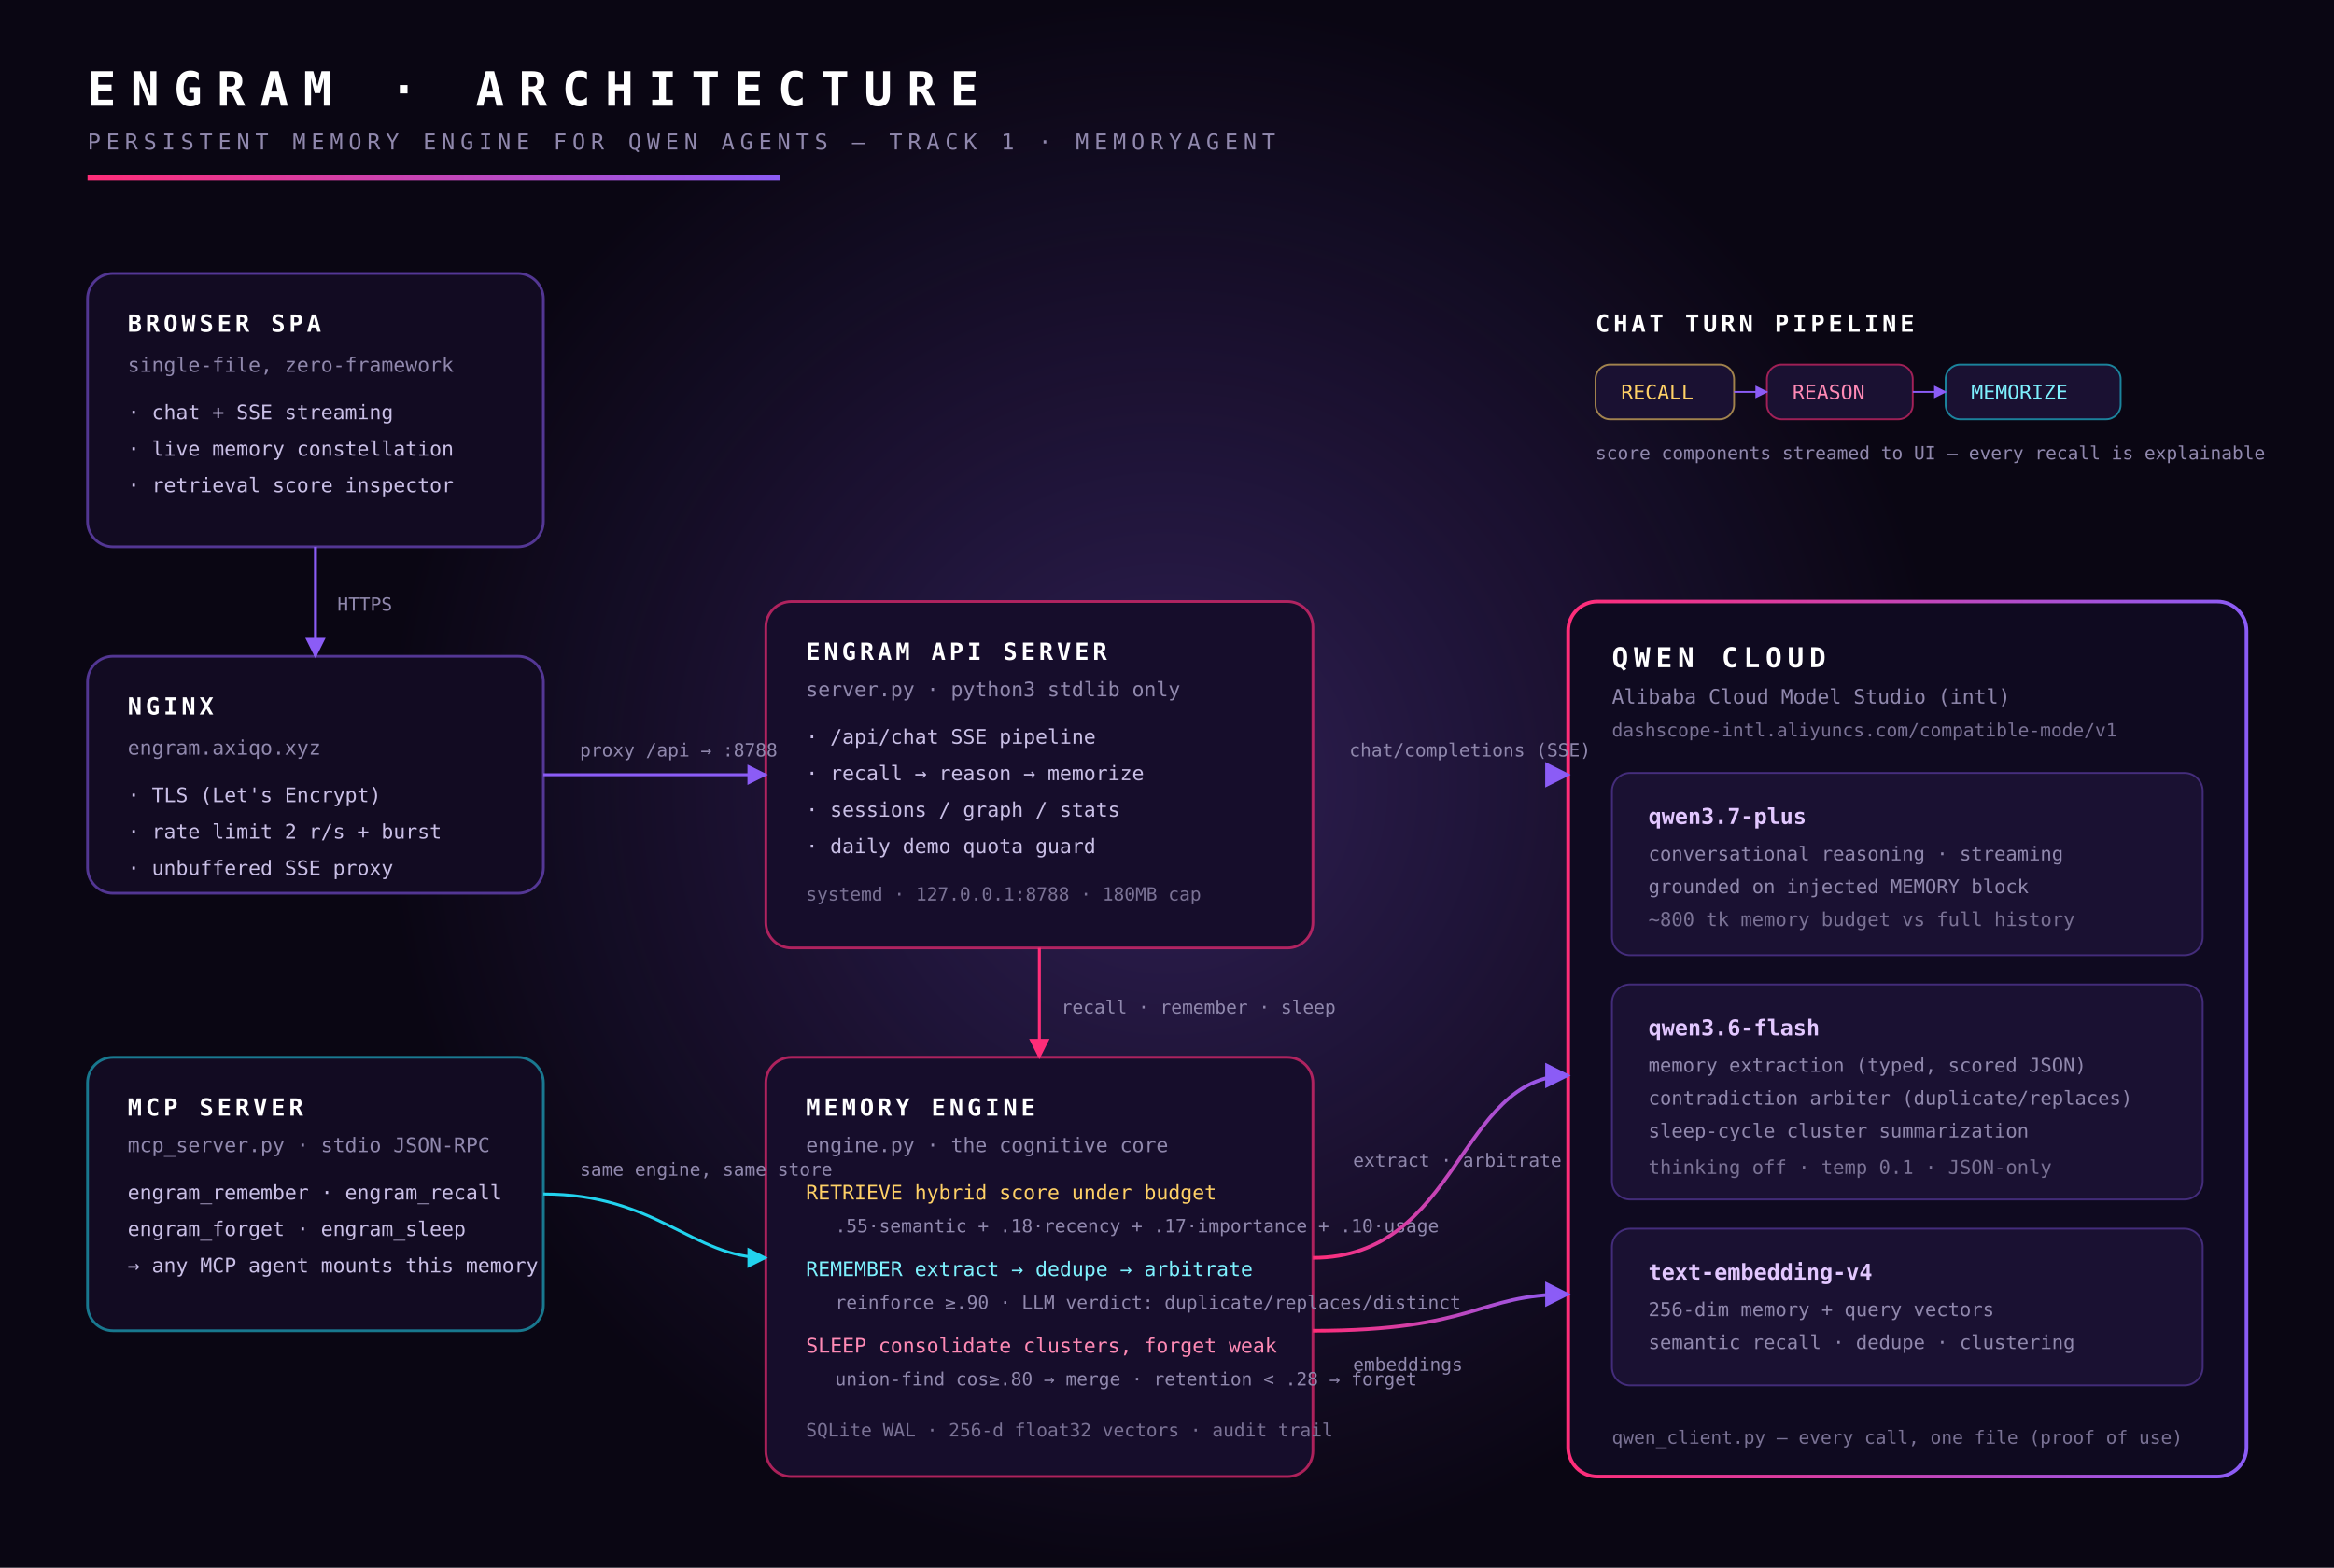
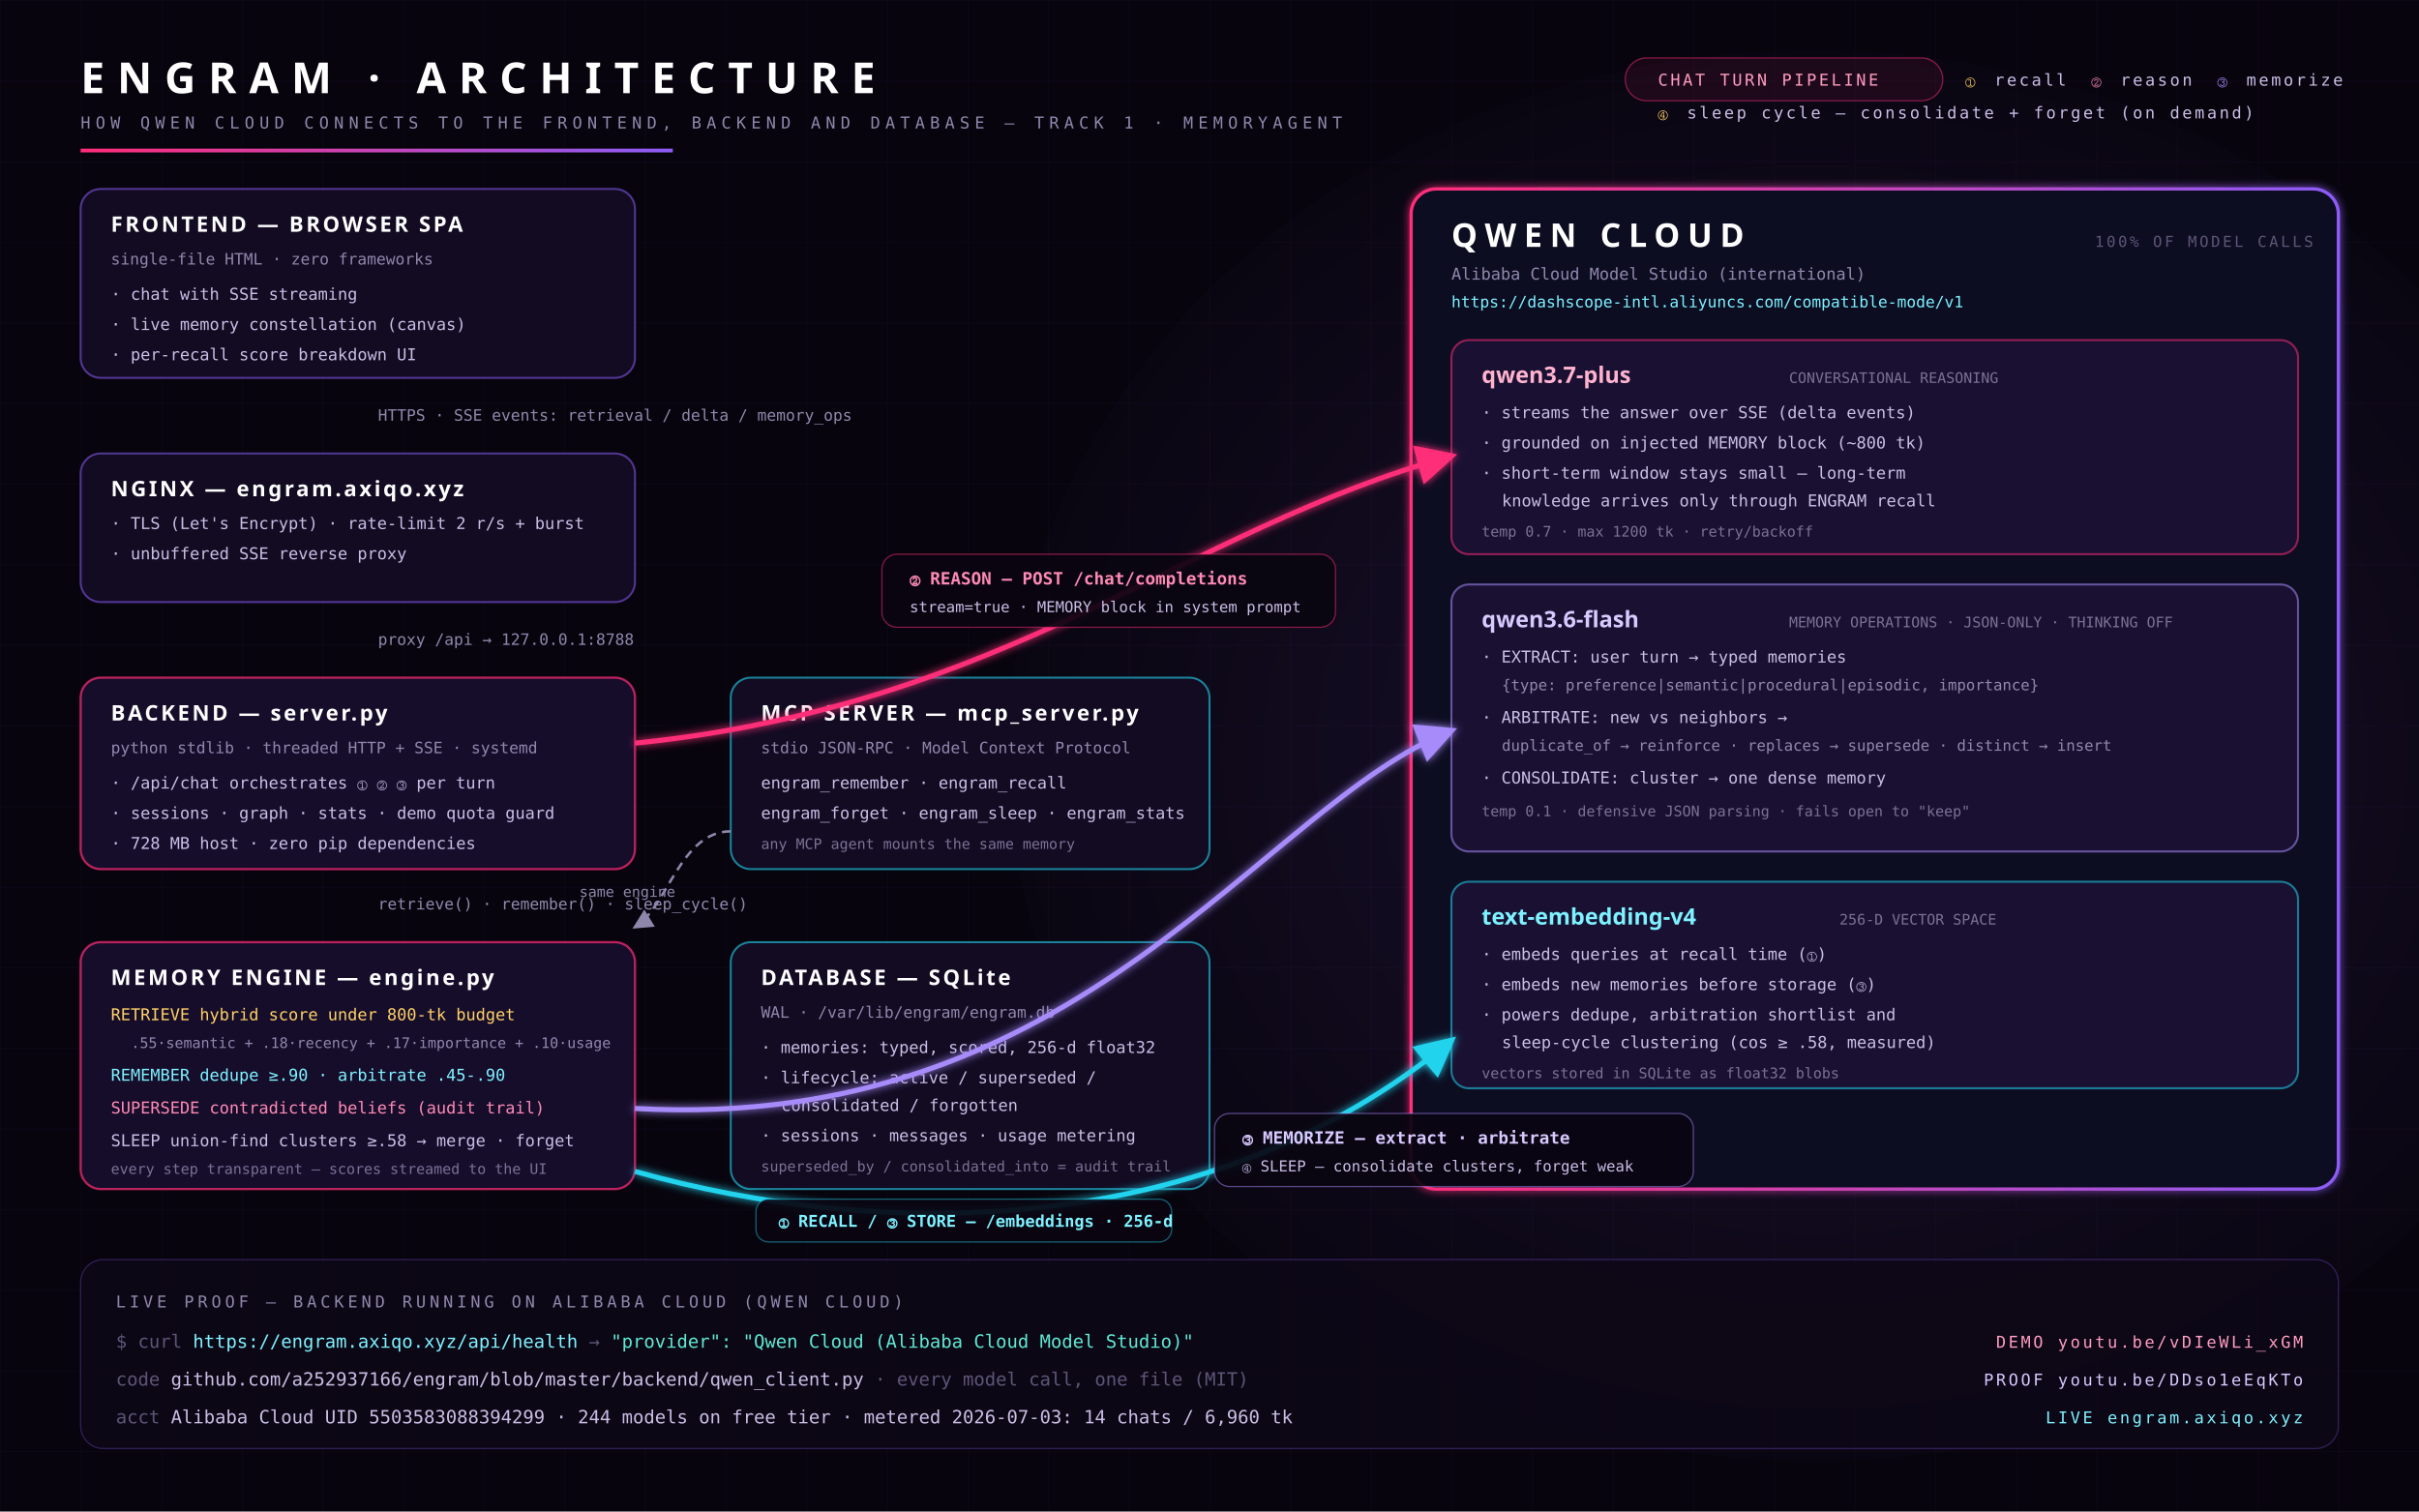
- <svg xmlns="http://www.w3.org/2000/svg" width="1280" height="860" viewBox="0 0 1280 860" font-family="Menlo, Consolas, monospace">
+ <svg xmlns="http://www.w3.org/2000/svg" width="1920" height="1200" viewBox="0 0 1920 1200" font-family="'JetBrains Mono',Menlo,monospace">
  <defs>
-     <linearGradient id="hdr" x1="0" y1="0" x2="1" y2="0">
+     <linearGradient id="brand" x1="0" y1="0" x2="1" y2="0">
      <stop offset="0" stop-color="#ff2d78" />
      <stop offset="1" stop-color="#8b5cf6" />
    </linearGradient>
-     <radialGradient id="glow" cx="0.5" cy="0.5" r="0.5">
-       <stop offset="0" stop-color="#8b5cf6" stop-opacity=".28" />
+     <radialGradient id="glowbg" cx=".5" cy=".5" r=".55">
+       <stop offset="0" stop-color="#8b5cf6" stop-opacity=".16" />
      <stop offset="1" stop-color="#8b5cf6" stop-opacity="0" />
    </radialGradient>
-     <marker id="arr" viewBox="0 0 10 10" refX="9" refY="5" markerWidth="7" markerHeight="7" orient="auto-start-reverse">
-       <path d="M0,0 L10,5 L0,10 z" fill="#8b5cf6" />
-     </marker>
-     <marker id="arrp" viewBox="0 0 10 10" refX="9" refY="5" markerWidth="7" markerHeight="7" orient="auto-start-reverse">
+     <marker id="aP" viewBox="0 0 10 10" refX="8.5" refY="5" markerWidth="8" markerHeight="8" orient="auto-start-reverse">
      <path d="M0,0 L10,5 L0,10 z" fill="#ff2d78" />
    </marker>
-     <marker id="arrc" viewBox="0 0 10 10" refX="9" refY="5" markerWidth="7" markerHeight="7" orient="auto-start-reverse">
+     <marker id="aC" viewBox="0 0 10 10" refX="8.5" refY="5" markerWidth="8" markerHeight="8" orient="auto-start-reverse">
      <path d="M0,0 L10,5 L0,10 z" fill="#22d3ee" />
    </marker>
+     <marker id="aV" viewBox="0 0 10 10" refX="8.5" refY="5" markerWidth="8" markerHeight="8" orient="auto-start-reverse">
+       <path d="M0,0 L10,5 L0,10 z" fill="#a78bfa" />
+     </marker>
+     <marker id="aA" viewBox="0 0 10 10" refX="8.5" refY="5" markerWidth="8" markerHeight="8" orient="auto-start-reverse">
+       <path d="M0,0 L10,5 L0,10 z" fill="#ffd166" />
+     </marker>
+     <marker id="aG" viewBox="0 0 10 10" refX="8.5" refY="5" markerWidth="8" markerHeight="8" orient="auto-start-reverse">
+       <path d="M0,0 L10,5 L0,10 z" fill="#8f86ab" />
+     </marker>
+     <filter id="soft" x="-40%" y="-40%" width="180%" height="180%">
+       <feGaussianBlur stdDeviation="3.2" result="b" />
+       <feMerge>
+         <feMergeNode in="b" />
+         <feMergeNode in="SourceGraphic" />
+       </feMerge>
+     </filter>
+     <pattern id="grid" width="64" height="64" patternUnits="userSpaceOnUse">
+       <path d="M64 0H0V64" fill="none" stroke="rgba(139,92,246,.06)" stroke-width="1" />
+     </pattern>
  </defs>
-   <rect width="1280" height="860" fill="#0a0613" />
-   <circle cx="640" cy="430" r="430" fill="url(#glow)" />
-   <text x="48" y="58" font-size="26" font-weight="bold" fill="#ffffff" letter-spacing="8">ENGRAM · ARCHITECTURE</text>
-   <text x="48" y="82" font-size="12" fill="#9088ad" letter-spacing="3">PERSISTENT MEMORY ENGINE FOR QWEN AGENTS — TRACK 1 · MEMORYAGENT</text>
-   <rect x="48" y="96" width="380" height="3" fill="url(#hdr)" />
-   <g>
-     <rect x="48" y="150" width="250" height="150" rx="14" fill="#120b22" stroke="#8b5cf6" stroke-opacity=".55" stroke-width="1.5" />
-     <text x="70" y="182" font-size="13" fill="#ffffff" font-weight="bold" letter-spacing="2">BROWSER SPA</text>
-     <text x="70" y="204" font-size="11" fill="#9088ad">single-file, zero-framework</text>
-     <text x="70" y="230" font-size="11" fill="#c9bfe6">· chat + SSE streaming</text>
-     <text x="70" y="250" font-size="11" fill="#c9bfe6">· live memory constellation</text>
-     <text x="70" y="270" font-size="11" fill="#c9bfe6">· retrieval score inspector</text>
+   <rect width="1920" height="1200" fill="#07040d" />
+   <rect width="1920" height="1200" fill="url(#grid)" />
+   <ellipse cx="1440" cy="600" rx="640" ry="560" fill="url(#glowbg)" />
+   <text x="64" y="74" font-size="34" font-weight="bold" fill="#ffffff" letter-spacing="10" font-family="'Space Grotesk',sans-serif">ENGRAM · ARCHITECTURE</text>
+   <text x="64" y="102" font-size="13" fill="#9088ad" letter-spacing="4">HOW QWEN CLOUD CONNECTS TO THE FRONTEND, BACKEND AND DATABASE — TRACK 1 · MEMORYAGENT</text>
+   <rect x="64" y="118" width="470" height="3" fill="url(#brand)" />
+   <g font-size="13" letter-spacing="2">
+     <rect x="1290" y="46" width="252" height="34" rx="17" fill="rgba(255,45,120,.08)" stroke="rgba(255,45,120,.5)" />
+     <text x="1316" y="68" fill="#ff9cc0">CHAT TURN PIPELINE</text>
+     <text x="1560" y="68" fill="#ffd166">①</text>
+     <text x="1583" y="68" fill="#c9bfe6">recall</text>
+     <text x="1660" y="68" fill="#ff8ab5">②</text>
+     <text x="1683" y="68" fill="#c9bfe6">reason</text>
+     <text x="1760" y="68" fill="#a78bfa">③</text>
+     <text x="1783" y="68" fill="#c9bfe6">memorize</text>
+     <text x="1316" y="94" fill="#ffd166">④</text>
+     <text x="1339" y="94" fill="#c9bfe6">sleep cycle — consolidate + forget (on demand)</text>
  </g>
  <g>
-     <rect x="48" y="360" width="250" height="130" rx="14" fill="#120b22" stroke="#8b5cf6" stroke-opacity=".55" stroke-width="1.5" />
-     <text x="70" y="392" font-size="13" fill="#ffffff" font-weight="bold" letter-spacing="2">NGINX</text>
-     <text x="70" y="414" font-size="11" fill="#9088ad">engram.axiqo.xyz</text>
-     <text x="70" y="440" font-size="11" fill="#c9bfe6">· TLS (Let's Encrypt)</text>
-     <text x="70" y="460" font-size="11" fill="#c9bfe6">· rate limit 2 r/s + burst</text>
-     <text x="70" y="480" font-size="11" fill="#c9bfe6">· unbuffered SSE proxy</text>
+     <rect x="64" y="150" width="440" height="150" rx="16" fill="#120b22" stroke="#8b5cf6" stroke-opacity=".55" stroke-width="1.6" />
+     <text x="88" y="184" font-size="17" font-weight="bold" fill="#fff" letter-spacing="2" font-family="'Space Grotesk',sans-serif">FRONTEND — BROWSER SPA</text>
+     <text x="88" y="210" font-size="12.5" fill="#9088ad">single-file HTML · zero frameworks</text>
+     <text x="88" y="238" font-size="13" fill="#c9bfe6">· chat with SSE streaming</text>
+     <text x="88" y="262" font-size="13" fill="#c9bfe6">· live memory constellation (canvas)</text>
+     <text x="88" y="286" font-size="13" fill="#c9bfe6">· per-recall score breakdown UI</text>
+   </g>
+   <path d="M284 300 L284 356" stroke="#8b5cf6" stroke-width="2.4" marker-end="url(#aV)" filter="url(#soft)" />
+   <text x="300" y="334" font-size="12.5" fill="#9088ad">HTTPS · SSE events: retrieval / delta / memory_ops</text>
+   <g>
+     <rect x="64" y="360" width="440" height="118" rx="16" fill="#120b22" stroke="#8b5cf6" stroke-opacity=".55" stroke-width="1.6" />
+     <text x="88" y="394" font-size="17" font-weight="bold" fill="#fff" letter-spacing="2" font-family="'Space Grotesk',sans-serif">NGINX — engram.axiqo.xyz</text>
+     <text x="88" y="420" font-size="13" fill="#c9bfe6">· TLS (Let's Encrypt) · rate-limit 2 r/s + burst</text>
+     <text x="88" y="444" font-size="13" fill="#c9bfe6">· unbuffered SSE reverse proxy</text>
+   </g>
+   <path d="M284 478 L284 534" stroke="#8b5cf6" stroke-width="2.4" marker-end="url(#aV)" filter="url(#soft)" />
+   <text x="300" y="512" font-size="12.5" fill="#9088ad">proxy /api → 127.0.0.1:8788</text>
+   <g>
+     <rect x="64" y="538" width="440" height="152" rx="16" fill="#160d2b" stroke="#ff2d78" stroke-opacity=".7" stroke-width="1.8" />
+     <text x="88" y="572" font-size="17" font-weight="bold" fill="#fff" letter-spacing="2" font-family="'Space Grotesk',sans-serif">BACKEND — server.py</text>
+     <text x="88" y="598" font-size="12.5" fill="#9088ad">python stdlib · threaded HTTP + SSE · systemd</text>
+     <text x="88" y="626" font-size="13" fill="#c9bfe6">· /api/chat orchestrates ① ② ③ per turn</text>
+     <text x="88" y="650" font-size="13" fill="#c9bfe6">· sessions · graph · stats · demo quota guard</text>
+     <text x="88" y="674" font-size="13" fill="#c9bfe6">· 728 MB host · zero pip dependencies</text>
+   </g>
+   <path d="M284 690 L284 744" stroke="#ff2d78" stroke-width="2.4" marker-end="url(#aP)" filter="url(#soft)" />
+   <text x="300" y="722" font-size="12.5" fill="#9088ad">retrieve() · remember() · sleep_cycle()</text>
+   <g>
+     <rect x="64" y="748" width="440" height="196" rx="16" fill="#160d2b" stroke="#ff2d78" stroke-opacity=".7" stroke-width="1.8" />
+     <text x="88" y="782" font-size="17" font-weight="bold" fill="#fff" letter-spacing="2" font-family="'Space Grotesk',sans-serif">MEMORY ENGINE — engine.py</text>
+     <text x="88" y="810" font-size="13" fill="#ffd166">RETRIEVE  hybrid score under 800-tk budget</text>
+     <text x="104" y="832" font-size="11.5" fill="#9088ad">.55·semantic + .18·recency + .17·importance + .10·usage</text>
+     <text x="88" y="858" font-size="13" fill="#7ef2ff">REMEMBER  dedupe ≥.90 · arbitrate .45-.90</text>
+     <text x="88" y="884" font-size="13" fill="#ff8ab5">SUPERSEDE contradicted beliefs (audit trail)</text>
+     <text x="88" y="910" font-size="13" fill="#c9bfe6">SLEEP     union-find clusters ≥.58 → merge · forget</text>
+     <text x="88" y="932" font-size="11.5" fill="#7a7295">every step transparent — scores streamed to the UI</text>
  </g>
  <g>
-     <rect x="420" y="330" width="300" height="190" rx="14" fill="#160d2b" stroke="#ff2d78" stroke-opacity=".65" stroke-width="1.5" />
-     <text x="442" y="362" font-size="13" fill="#ffffff" font-weight="bold" letter-spacing="2">ENGRAM API SERVER</text>
-     <text x="442" y="382" font-size="11" fill="#9088ad">server.py · python3 stdlib only</text>
-     <text x="442" y="408" font-size="11" fill="#c9bfe6">· /api/chat  SSE pipeline</text>
-     <text x="442" y="428" font-size="11" fill="#c9bfe6">· recall → reason → memorize</text>
-     <text x="442" y="448" font-size="11" fill="#c9bfe6">· sessions / graph / stats</text>
-     <text x="442" y="468" font-size="11" fill="#c9bfe6">· daily demo quota guard</text>
-     <text x="442" y="494" font-size="10" fill="#7a7295">systemd · 127.0.0.1:8788 · 180MB cap</text>
+     <rect x="580" y="748" width="380" height="196" rx="16" fill="#120b22" stroke="#22d3ee" stroke-opacity=".6" stroke-width="1.6" />
+     <text x="604" y="782" font-size="17" font-weight="bold" fill="#fff" letter-spacing="2" font-family="'Space Grotesk',sans-serif">DATABASE — SQLite</text>
+     <text x="604" y="808" font-size="12.5" fill="#9088ad">WAL · /var/lib/engram/engram.db</text>
+     <text x="604" y="836" font-size="13" fill="#c9bfe6">· memories: typed, scored, 256-d float32</text>
+     <text x="604" y="860" font-size="13" fill="#c9bfe6">· lifecycle: active / superseded /</text>
+     <text x="620" y="882" font-size="13" fill="#c9bfe6">consolidated / forgotten</text>
+     <text x="604" y="906" font-size="13" fill="#c9bfe6">· sessions · messages · usage metering</text>
+     <text x="604" y="930" font-size="11.5" fill="#7a7295">superseded_by / consolidated_into = audit trail</text>
  </g>
+   <path d="M504 846 L580 846" stroke="#22d3ee" stroke-width="2.4" marker-end="url(#aC)" marker-start="url(#aC)" filter="url(#soft)" />
  <g>
-     <rect x="420" y="580" width="300" height="230" rx="14" fill="#160d2b" stroke="#ff2d78" stroke-opacity=".65" stroke-width="1.5" />
-     <text x="442" y="612" font-size="13" fill="#ffffff" font-weight="bold" letter-spacing="2">MEMORY ENGINE</text>
-     <text x="442" y="632" font-size="11" fill="#9088ad">engine.py · the cognitive core</text>
-     <text x="442" y="658" font-size="11" fill="#ffd166">RETRIEVE  hybrid score under budget</text>
-     <text x="458" y="676" font-size="10" fill="#9088ad">.55·semantic + .18·recency + .17·importance + .10·usage</text>
-     <text x="442" y="700" font-size="11" fill="#7ef2ff">REMEMBER  extract → dedupe → arbitrate</text>
-     <text x="458" y="718" font-size="10" fill="#9088ad">reinforce ≥.90 · LLM verdict: duplicate/replaces/distinct</text>
-     <text x="442" y="742" font-size="11" fill="#ff8ab5">SLEEP     consolidate clusters, forget weak</text>
-     <text x="458" y="760" font-size="10" fill="#9088ad">union-find cos≥.80 → merge · retention &lt; .28 → forget</text>
-     <text x="442" y="788" font-size="10" fill="#7a7295">SQLite WAL · 256-d float32 vectors · audit trail</text>
+     <rect x="580" y="538" width="380" height="152" rx="16" fill="#120b22" stroke="#22d3ee" stroke-opacity=".6" stroke-width="1.6" />
+     <text x="604" y="572" font-size="17" font-weight="bold" fill="#fff" letter-spacing="2" font-family="'Space Grotesk',sans-serif">MCP SERVER — mcp_server.py</text>
+     <text x="604" y="598" font-size="12.5" fill="#9088ad">stdio JSON-RPC · Model Context Protocol</text>
+     <text x="604" y="626" font-size="13" fill="#c9bfe6">engram_remember · engram_recall</text>
+     <text x="604" y="650" font-size="13" fill="#c9bfe6">engram_forget · engram_sleep · engram_stats</text>
+     <text x="604" y="674" font-size="11.5" fill="#7a7295">any MCP agent mounts the same memory</text>
  </g>
+   <path d="M580 660 C 540 660 530 720 504 736" stroke="#8f86ab" stroke-width="2" fill="none" marker-end="url(#aG)" stroke-dasharray="7 5" />
+   <text x="536" y="712" font-size="11.5" fill="#8f86ab" text-anchor="end">same engine</text>
  <g>
-     <rect x="48" y="580" width="250" height="150" rx="14" fill="#120b22" stroke="#22d3ee" stroke-opacity=".55" stroke-width="1.5" />
-     <text x="70" y="612" font-size="13" fill="#ffffff" font-weight="bold" letter-spacing="2">MCP SERVER</text>
-     <text x="70" y="632" font-size="11" fill="#9088ad">mcp_server.py · stdio JSON-RPC</text>
-     <text x="70" y="658" font-size="11" fill="#c9bfe6">engram_remember · engram_recall</text>
-     <text x="70" y="678" font-size="11" fill="#c9bfe6">engram_forget · engram_sleep</text>
-     <text x="70" y="698" font-size="11" fill="#c9bfe6">→ any MCP agent mounts this memory</text>
+     <rect x="1120" y="150" width="736" height="794" rx="20" fill="#0f0a20" stroke="url(#brand)" stroke-width="2.6" filter="url(#soft)" />
+     <text x="1152" y="196" font-size="26" font-weight="bold" fill="#fff" letter-spacing="6" font-family="'Space Grotesk',sans-serif">QWEN CLOUD</text>
+     <text x="1152" y="222" font-size="13" fill="#9088ad">Alibaba Cloud Model Studio (international)</text>
+     <text x="1152" y="244" font-size="12.5" fill="#7ef2ff">https://dashscope-intl.aliyuncs.com/compatible-mode/v1</text>
+     <text x="1836" y="196" font-size="12" fill="#5d5578" text-anchor="end" letter-spacing="2">100% OF MODEL CALLS</text>
+     <rect x="1152" y="270" width="672" height="170" rx="14" fill="#1a1132" stroke="#ff2d78" stroke-opacity=".55" stroke-width="1.6" />
+     <text x="1176" y="304" font-size="18" font-weight="bold" fill="#ffb3cf" font-family="'Space Grotesk',sans-serif">qwen3.7-plus</text>
+     <text x="1420" y="304" font-size="11.5" fill="#7a7295">CONVERSATIONAL REASONING</text>
+     <text x="1176" y="332" font-size="13" fill="#c9bfe6">· streams the answer over SSE (delta events)</text>
+     <text x="1176" y="356" font-size="13" fill="#c9bfe6">· grounded on injected MEMORY block (~800 tk)</text>
+     <text x="1176" y="380" font-size="13" fill="#c9bfe6">· short-term window stays small — long-term</text>
+     <text x="1192" y="402" font-size="13" fill="#c9bfe6">knowledge arrives only through ENGRAM recall</text>
+     <text x="1176" y="426" font-size="11.5" fill="#7a7295">temp 0.7 · max 1200 tk · retry/backoff</text>
+     <rect x="1152" y="464" width="672" height="212" rx="14" fill="#1a1132" stroke="#a78bfa" stroke-opacity=".55" stroke-width="1.6" />
+     <text x="1176" y="498" font-size="18" font-weight="bold" fill="#d8c9ff" font-family="'Space Grotesk',sans-serif">qwen3.6-flash</text>
+     <text x="1420" y="498" font-size="11.5" fill="#7a7295">MEMORY OPERATIONS · JSON-ONLY · THINKING OFF</text>
+     <text x="1176" y="526" font-size="13" fill="#c9bfe6">· EXTRACT: user turn → typed memories</text>
+     <text x="1192" y="548" font-size="12" fill="#9088ad">{type: preference|semantic|procedural|episodic, importance}</text>
+     <text x="1176" y="574" font-size="13" fill="#c9bfe6">· ARBITRATE: new vs neighbors →</text>
+     <text x="1192" y="596" font-size="12" fill="#9088ad">duplicate_of → reinforce · replaces → supersede · distinct → insert</text>
+     <text x="1176" y="622" font-size="13" fill="#c9bfe6">· CONSOLIDATE: cluster → one dense memory</text>
+     <text x="1176" y="648" font-size="11.5" fill="#7a7295">temp 0.1 · defensive JSON parsing · fails open to "keep"</text>
+     <rect x="1152" y="700" width="672" height="164" rx="14" fill="#1a1132" stroke="#22d3ee" stroke-opacity=".55" stroke-width="1.6" />
+     <text x="1176" y="734" font-size="18" font-weight="bold" fill="#7ef2ff" font-family="'Space Grotesk',sans-serif">text-embedding-v4</text>
+     <text x="1460" y="734" font-size="11.5" fill="#7a7295">256-D VECTOR SPACE</text>
+     <text x="1176" y="762" font-size="13" fill="#c9bfe6">· embeds queries at recall time (①)</text>
+     <text x="1176" y="786" font-size="13" fill="#c9bfe6">· embeds new memories before storage (③)</text>
+     <text x="1176" y="810" font-size="13" fill="#c9bfe6">· powers dedupe, arbitration shortlist and</text>
+     <text x="1192" y="832" font-size="13" fill="#c9bfe6">sleep-cycle clustering (cos ≥ .58, measured)</text>
+     <text x="1176" y="856" font-size="11.5" fill="#7a7295">vectors stored in SQLite as float32 blobs</text>
  </g>
+   <path d="M504 590 C 800 560 940 420 1152 362" stroke="#ff2d78" stroke-width="4" fill="none" marker-end="url(#aP)" filter="url(#soft)" />
+   <rect x="700" y="440" width="360" height="58" rx="12" fill="rgba(9,5,17,.92)" stroke="rgba(255,45,120,.5)" />
+   <text x="722" y="464" font-size="13.5" fill="#ff8ab5" font-weight="bold">② REASON — POST /chat/completions</text>
+   <text x="722" y="486" font-size="12" fill="#c9bfe6">stream=true · MEMORY block in system prompt</text>
+   <path d="M504 930 C 700 985 960 985 1152 826" stroke="#22d3ee" stroke-width="4" fill="none" marker-end="url(#aC)" filter="url(#soft)" />
+   <rect x="700" y="960" width="0" height="0" fill="none" />
+   <rect x="656" y="1002" width="0" height="0" fill="none" />
+   <rect x="600" y="952" width="330" height="34" rx="10" fill="rgba(9,5,17,.92)" stroke="rgba(34,211,238,.45)" />
+   <text x="618" y="974" font-size="13" fill="#7ef2ff" font-weight="bold">① RECALL / ③ STORE — /embeddings · 256-d</text>
+   <path d="M504 880 C 860 900 1000 640 1152 580" stroke="#a78bfa" stroke-width="4" fill="none" marker-end="url(#aV)" filter="url(#soft)" />
+   <rect x="964" y="884" width="380" height="58" rx="12" fill="rgba(9,5,17,.92)" stroke="rgba(167,139,250,.5)" />
+   <text x="986" y="908" font-size="13.5" fill="#d8c9ff" font-weight="bold">③ MEMORIZE — extract · arbitrate</text>
+   <text x="986" y="930" font-size="12" fill="#c9bfe6">④ SLEEP — consolidate clusters, forget weak</text>
  <g>
-     <rect x="860" y="330" width="372" height="480" rx="16" fill="#0f0a20" stroke="url(#hdr)" stroke-width="2" />
-     <text x="884" y="366" font-size="15" fill="#ffffff" font-weight="bold" letter-spacing="3">QWEN CLOUD</text>
-     <text x="884" y="386" font-size="11" fill="#9088ad">Alibaba Cloud Model Studio (intl)</text>
-     <text x="884" y="404" font-size="10" fill="#7a7295">dashscope-intl.aliyuncs.com/compatible-mode/v1</text>
-     <rect x="884" y="424" width="324" height="100" rx="10" fill="#1a1132" stroke="#8b5cf6" stroke-opacity=".4" />
-     <text x="904" y="452" font-size="12" fill="#e2c7ff" font-weight="bold">qwen3.7-plus</text>
-     <text x="904" y="472" font-size="10.5" fill="#9088ad">conversational reasoning · streaming</text>
-     <text x="904" y="490" font-size="10.5" fill="#9088ad">grounded on injected MEMORY block</text>
-     <text x="904" y="508" font-size="10.5" fill="#7a7295">~800 tk memory budget vs full history</text>
-     <rect x="884" y="540" width="324" height="118" rx="10" fill="#1a1132" stroke="#8b5cf6" stroke-opacity=".4" />
-     <text x="904" y="568" font-size="12" fill="#e2c7ff" font-weight="bold">qwen3.6-flash</text>
-     <text x="904" y="588" font-size="10.5" fill="#9088ad">memory extraction (typed, scored JSON)</text>
-     <text x="904" y="606" font-size="10.5" fill="#9088ad">contradiction arbiter (duplicate/replaces)</text>
-     <text x="904" y="624" font-size="10.5" fill="#9088ad">sleep-cycle cluster summarization</text>
-     <text x="904" y="644" font-size="10.5" fill="#7a7295">thinking off · temp 0.1 · JSON-only</text>
-     <rect x="884" y="674" width="324" height="86" rx="10" fill="#1a1132" stroke="#8b5cf6" stroke-opacity=".4" />
-     <text x="904" y="702" font-size="12" fill="#e2c7ff" font-weight="bold">text-embedding-v4</text>
-     <text x="904" y="722" font-size="10.5" fill="#9088ad">256-dim memory + query vectors</text>
-     <text x="904" y="740" font-size="10.5" fill="#9088ad">semantic recall · dedupe · clustering</text>
-     <text x="884" y="792" font-size="10" fill="#7a7295">qwen_client.py — every call, one file (proof of use)</text>
-   </g>
-   <path d="M173 300 L173 360" stroke="#8b5cf6" stroke-width="1.6" marker-end="url(#arr)" />
-   <text x="185" y="335" font-size="10" fill="#9088ad">HTTPS</text>
-   <path d="M298 425 L420 425" stroke="#8b5cf6" stroke-width="1.6" marker-end="url(#arr)" />
-   <text x="318" y="415" font-size="10" fill="#9088ad">proxy /api → :8788</text>
-   <path d="M570 520 L570 580" stroke="#ff2d78" stroke-width="1.6" marker-end="url(#arrp)" />
-   <text x="582" y="556" font-size="10" fill="#9088ad">recall · remember · sleep</text>
-   <path d="M298 655 C 360 655 380 690 420 690" stroke="#22d3ee" stroke-width="1.6" fill="none" marker-end="url(#arrc)" />
-   <text x="318" y="645" font-size="10" fill="#9088ad">same engine, same store</text>
-   <path d="M720 425 L860 425" stroke="url(#hdr)" stroke-width="2" marker-end="url(#arr)" />
-   <text x="740" y="415" font-size="10" fill="#9088ad">chat/completions (SSE)</text>
-   <path d="M720 690 C 800 690 800 590 860 590" stroke="url(#hdr)" stroke-width="2" fill="none" marker-end="url(#arr)" />
-   <text x="742" y="640" font-size="10" fill="#9088ad">extract · arbitrate</text>
-   <path d="M720 730 C 810 730 810 710 860 710" stroke="url(#hdr)" stroke-width="2" fill="none" marker-end="url(#arr)" />
-   <text x="742" y="752" font-size="10" fill="#9088ad">embeddings</text>
-   <g font-size="11">
-     <rect x="48" y="118" width="1184" height="0" fill="none" />
-     <text x="875" y="182" font-size="13" fill="#ffffff" font-weight="bold" letter-spacing="2">CHAT TURN PIPELINE</text>
-     <g transform="translate(875,200)">
-       <rect x="0" y="0" width="76" height="30" rx="8" fill="#1a1132" stroke="#ffd166" stroke-opacity=".6" />
-       <text x="14" y="19" fill="#ffd166">RECALL</text>
-       <rect x="94" y="0" width="80" height="30" rx="8" fill="#1a1132" stroke="#ff2d78" stroke-opacity=".6" />
-       <text x="108" y="19" fill="#ff8ab5">REASON</text>
-       <rect x="192" y="0" width="96 " height="30" rx="8" fill="#1a1132" stroke="#22d3ee" stroke-opacity=".6" />
-       <text x="206" y="19" fill="#7ef2ff">MEMORIZE</text>
-       <path d="M76 15 L94 15" stroke="#8b5cf6" marker-end="url(#arr)" />
-       <path d="M174 15 L192 15" stroke="#8b5cf6" marker-end="url(#arr)" />
-       <text x="0" y="52" fill="#9088ad" font-size="10">score components streamed to UI — every recall is explainable</text>
-     </g>
+     <rect x="64" y="988" width="1792 " height="0" fill="none" />
+     <rect x="64" y="1000" width="1792" height="150" rx="18" fill="rgba(13,8,23,.85)" stroke="rgba(139,92,246,.3)" />
+     <text x="92" y="1038" font-size="13" fill="#9088ad" letter-spacing="3">LIVE PROOF — BACKEND RUNNING ON ALIBABA CLOUD (QWEN CLOUD)</text>
+     <text x="92" y="1070" font-size="14.5" fill="#c9bfe6">
+       <tspan fill="#5d5578">$ curl</tspan>
+       <tspan fill="#7ef2ff">https://engram.axiqo.xyz/api/health</tspan>
+       <tspan fill="#5d5578">→</tspan>
+       <tspan fill="#5eead4">"provider": "Qwen Cloud (Alibaba Cloud Model Studio)"</tspan>
+     </text>
+     <text x="92" y="1100" font-size="14.5" fill="#c9bfe6">
+       <tspan fill="#5d5578">code</tspan>  github.com/a252937166/engram/blob/master/backend/qwen_client.py  <tspan fill="#5d5578">· every model call, one file (MIT)</tspan>
+     </text>
+     <text x="92" y="1130" font-size="14.5" fill="#c9bfe6">
+       <tspan fill="#5d5578">acct</tspan>  Alibaba Cloud UID 5503583088394299 · 244 models on free tier · metered 2026-07-03: 14 chats / 6,960 tk</text>
+     <text x="1828" y="1070" font-size="13" fill="#ff9cc0" text-anchor="end" letter-spacing="2">DEMO youtu.be/vDIeWLi_xGM</text>
+     <text x="1828" y="1100" font-size="13" fill="#d8c9ff" text-anchor="end" letter-spacing="2">PROOF youtu.be/DDso1eEqKTo</text>
+     <text x="1828" y="1130" font-size="13" fill="#7ef2ff" text-anchor="end" letter-spacing="2">LIVE engram.axiqo.xyz</text>
  </g>
</svg>
